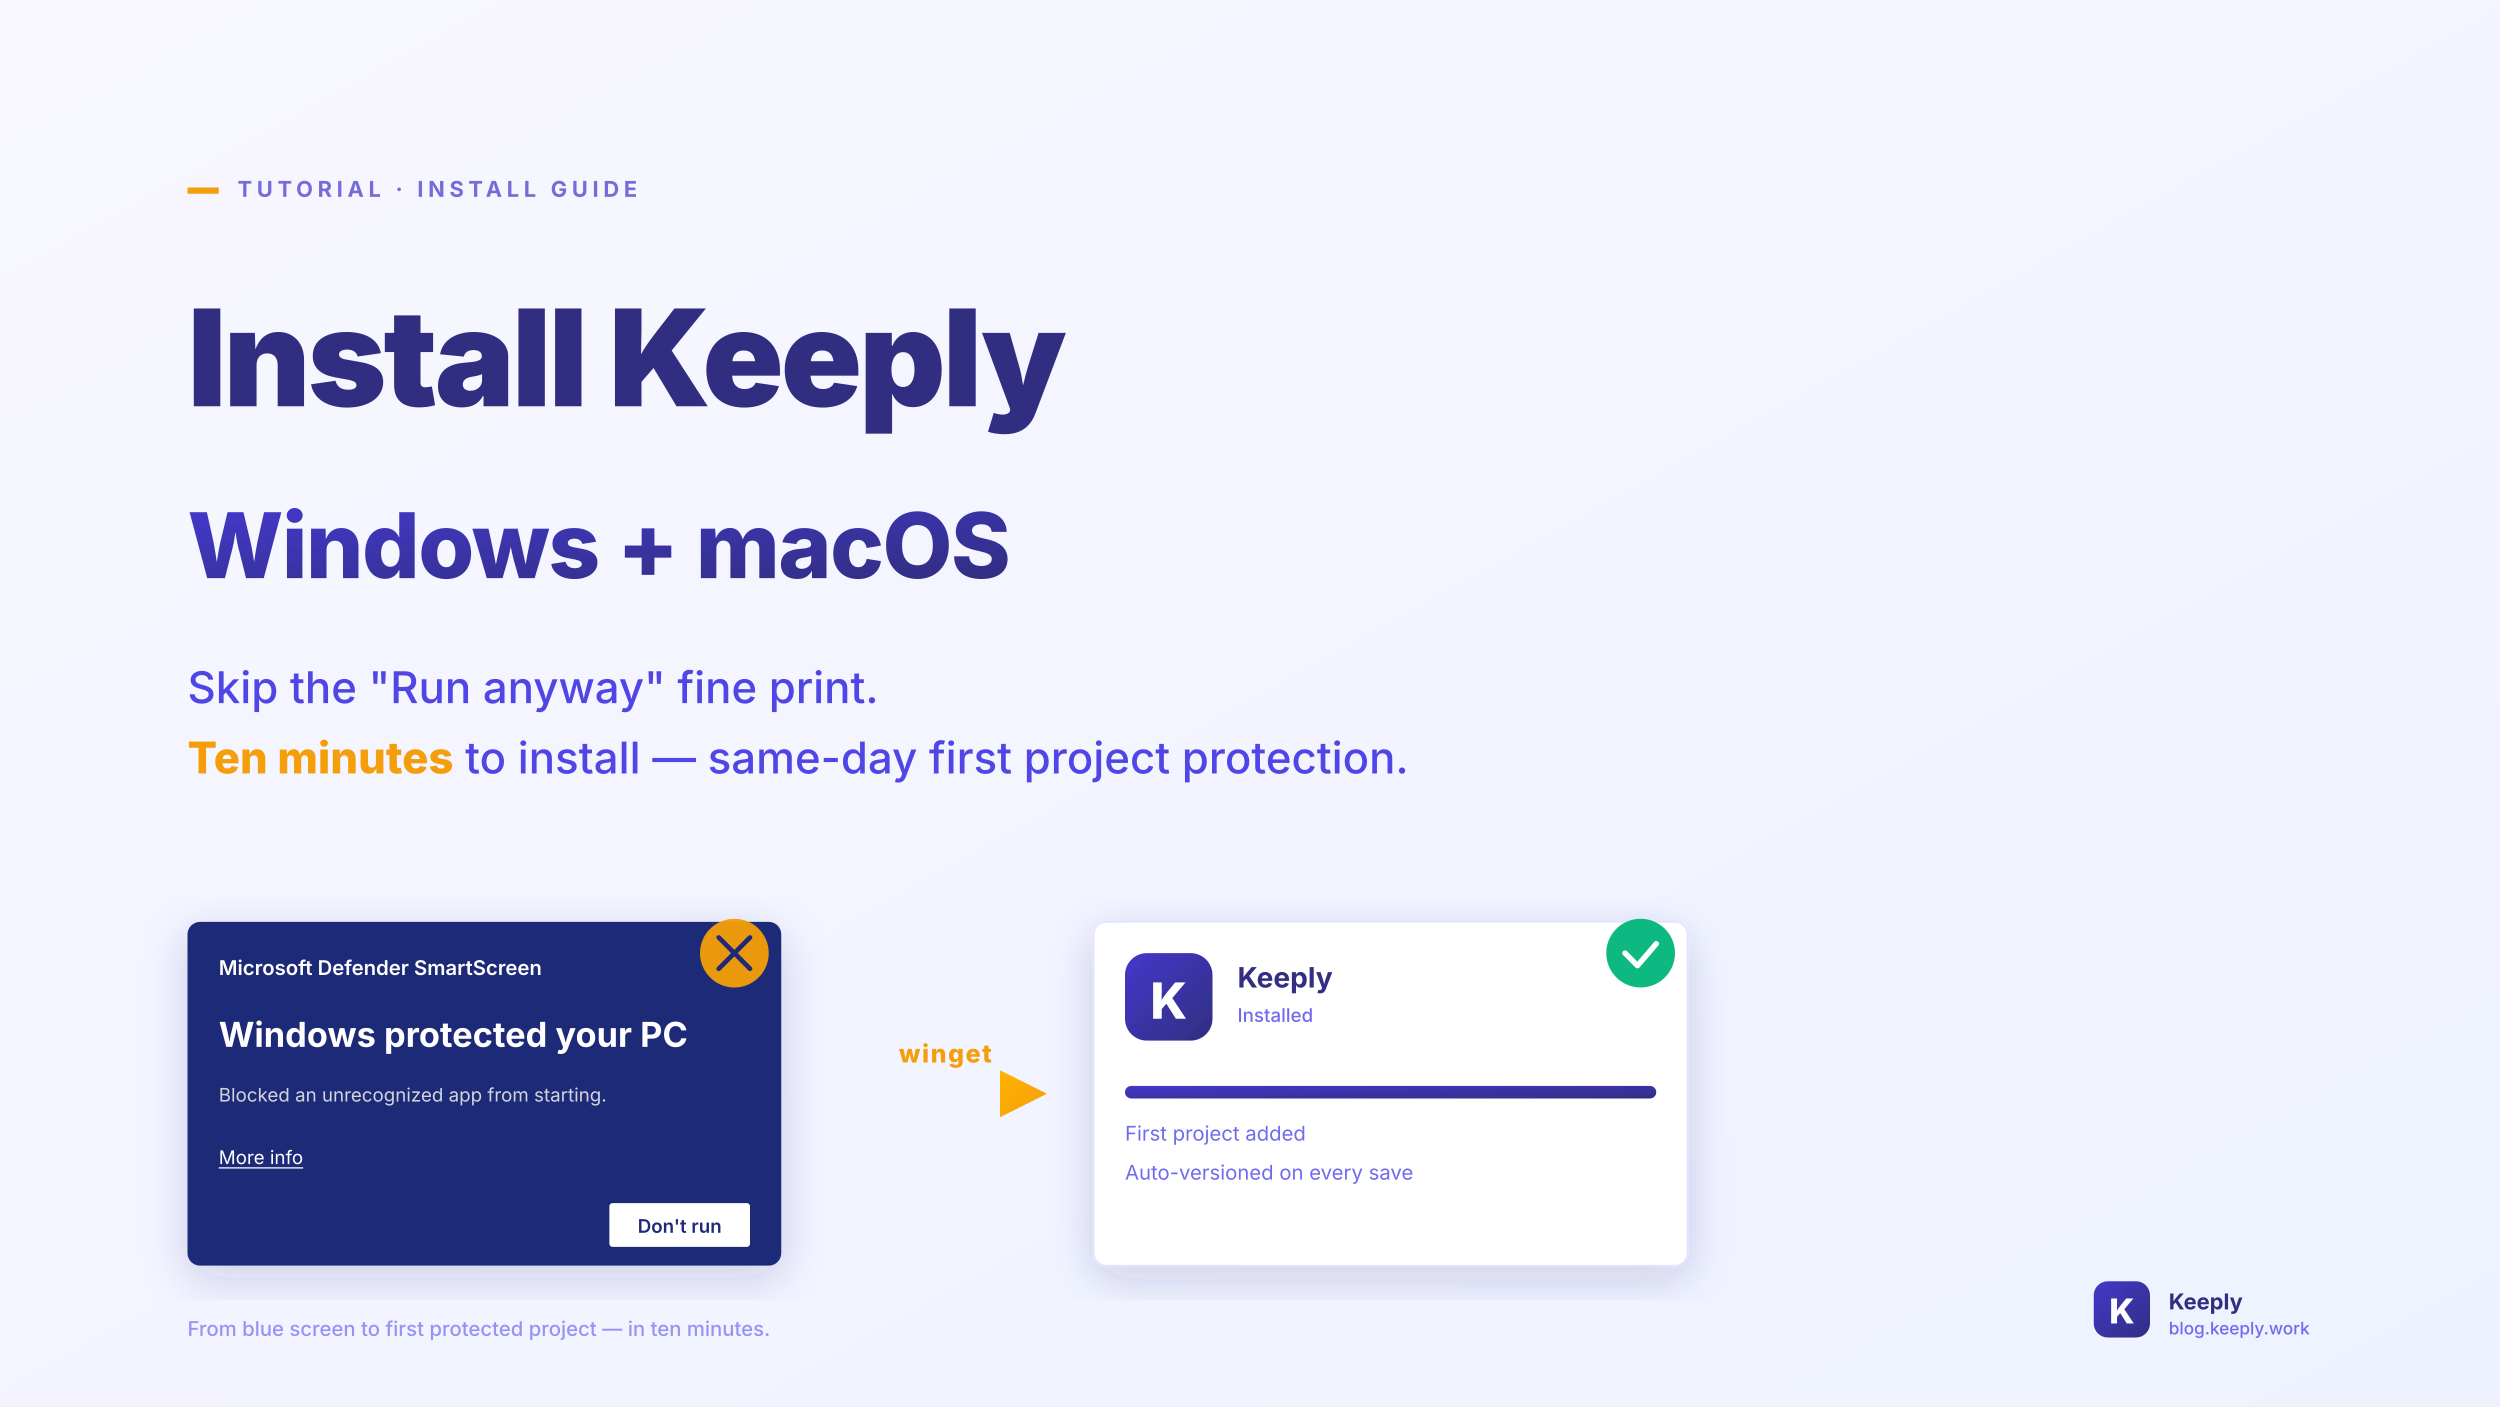
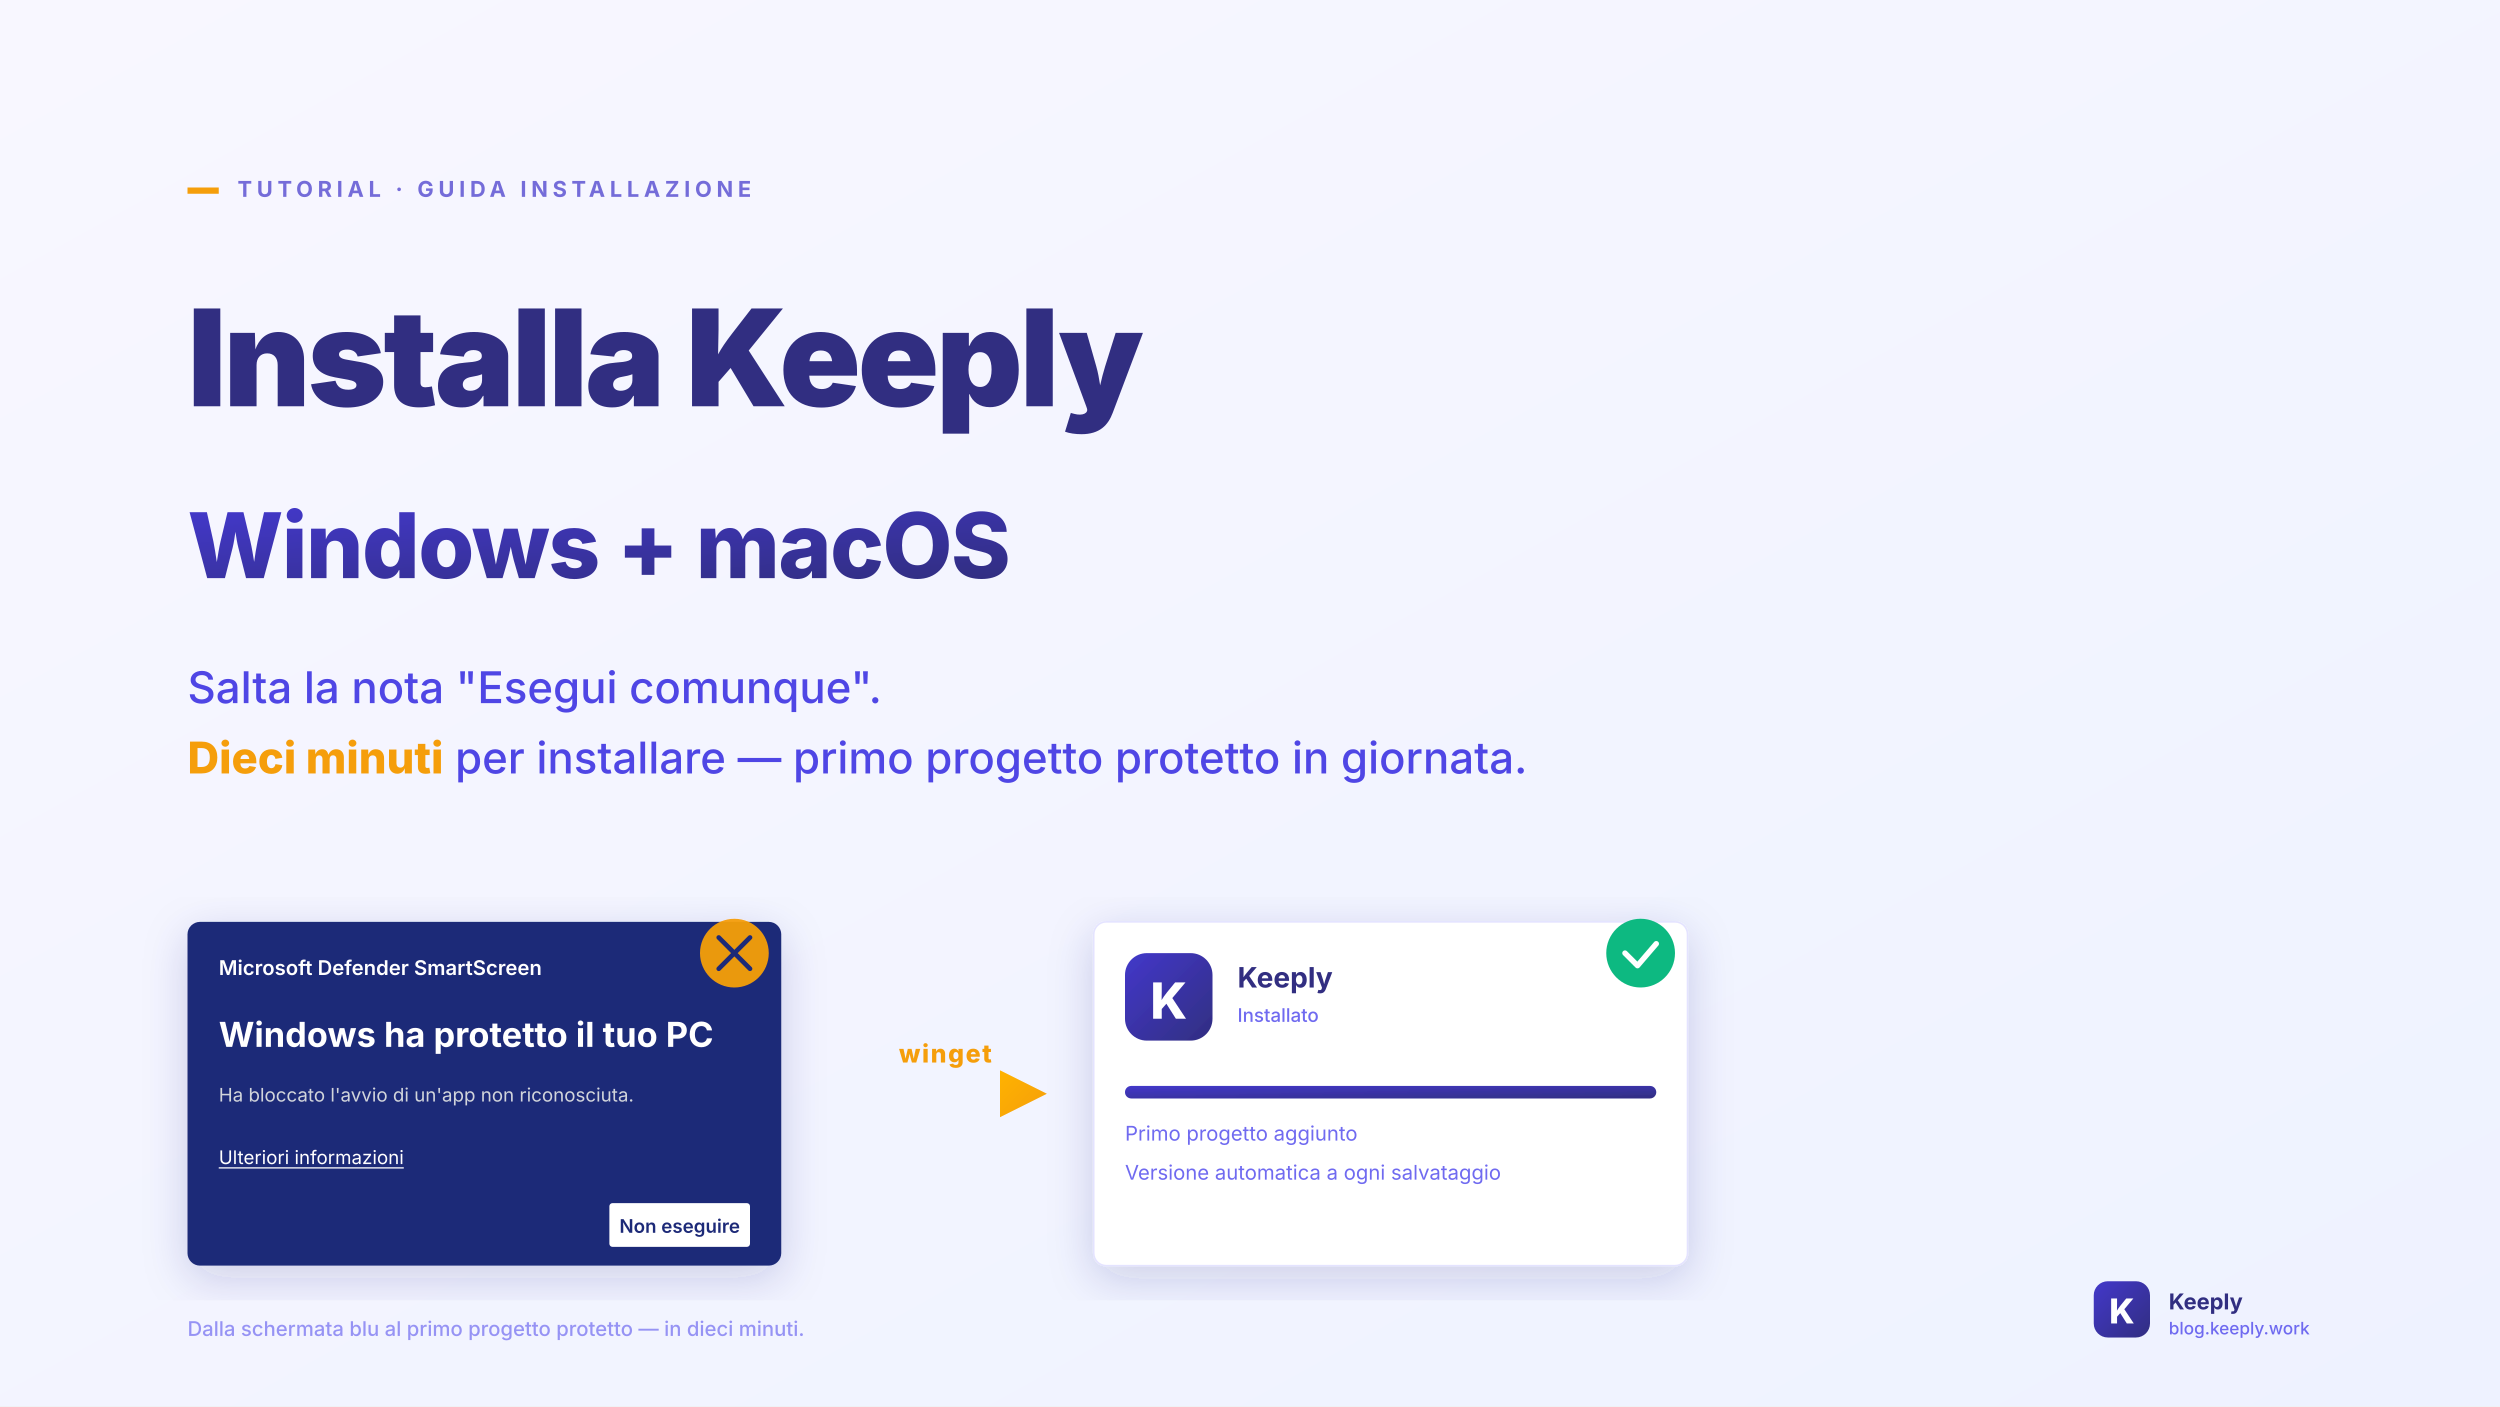
<svg xmlns="http://www.w3.org/2000/svg" viewBox="0 0 1600 900" fill="none" font-family="'Inter','Segoe UI',system-ui,sans-serif">
  <defs>
    <linearGradient id="bg-paper" x1="0" y1="0" x2="1" y2="1">
      <stop offset="0" stop-color="#F8F7FF" />
      <stop offset="1" stop-color="#EEF2FF" />
    </linearGradient>
    <linearGradient id="grad-indigo-deep" x1="0" y1="0" x2="1" y2="1">
      <stop offset="0" stop-color="#4338CA" />
      <stop offset="1" stop-color="#312E81" />
    </linearGradient>
    <linearGradient id="grad-amber" x1="0" y1="0" x2="1" y2="1">
      <stop offset="0" stop-color="#FFB300" />
      <stop offset="1" stop-color="#F59E0B" />
    </linearGradient>
    <filter id="card-shadow" x="-10%" y="-10%" width="120%" height="120%">
      <feDropShadow dx="0" dy="8" stdDeviation="14" flood-color="#312E81" flood-opacity="0.18" />
    </filter>
  </defs>
  <rect width="1600" height="900" fill="url(#bg-paper)" />
  <g transform="translate(120, 120)">
    <rect x="0" y="0" width="20" height="4" fill="#F59E0B" />
-     <text x="32" y="6" font-size="14" font-weight="700" fill="#4338CA" letter-spacing="3" opacity="0.72">TUTORIAL · INSTALL GUIDE</text>
+     <text x="32" y="6" font-size="14" font-weight="700" fill="#4338CA" letter-spacing="3" opacity="0.72">TUTORIAL · GUIDA INSTALLAZIONE</text>
  </g>
-   <text x="120" y="260" font-size="86" font-weight="900" fill="#312E81" letter-spacing="-2">Install Keeply</text>
+   <text x="120" y="260" font-size="86" font-weight="900" fill="#312E81" letter-spacing="-2">Installa Keeply</text>
  <text x="120" y="370" font-size="58" font-weight="800" fill="url(#grad-indigo-deep)" letter-spacing="-1">Windows + macOS</text>
-   <text x="120" y="450" font-size="28" font-weight="500" fill="#4F46E5">Skip the "Run anyway" fine print.</text>
+   <text x="120" y="450" font-size="28" font-weight="500" fill="#4F46E5">Salta la nota "Esegui comunque".</text>
  <text x="120" y="495" font-size="28" font-weight="500" fill="#4F46E5">
-     <tspan fill="#F59E0B" font-weight="800">Ten minutes</tspan>
-     <tspan> to install — same-day first project protection.</tspan>
+     <tspan fill="#F59E0B" font-weight="800">Dieci minuti</tspan>
+     <tspan> per installare — primo progetto protetto in giornata.</tspan>
  </text>
  <g transform="translate(120, 590)" filter="url(#card-shadow)">
    <rect x="0" y="0" width="380" height="220" rx="8" fill="#1E2A78" />
    <text x="20" y="34" font-size="13" font-weight="600" fill="#ffffff">Microsoft Defender SmartScreen</text>
-     <text x="20" y="80" font-size="22" font-weight="700" fill="#ffffff">Windows protected your PC</text>
-     <text x="20" y="115" font-size="12" fill="#D1D5DB">Blocked an unrecognized app from starting.</text>
-     <text x="20" y="155" font-size="12" fill="#ffffff" text-decoration="underline">More info</text>
+     <text x="20" y="80" font-size="22" font-weight="700" fill="#ffffff">Windows ha protetto il tuo PC</text>
+     <text x="20" y="115" font-size="12" fill="#D1D5DB">Ha bloccato l'avvio di un'app non riconosciuta.</text>
+     <text x="20" y="155" font-size="12" fill="#ffffff" text-decoration="underline">Ulteriori informazioni</text>
    <rect x="270" y="180" width="90" height="28" fill="#ffffff" rx="2" />
-     <text x="315" y="199" font-size="12" font-weight="600" fill="#1E2A78" text-anchor="middle">Don't run</text>
+     <text x="315" y="199" font-size="12" font-weight="600" fill="#1E2A78" text-anchor="middle">Non eseguire</text>
    <circle cx="350" cy="20" r="22" fill="#F59E0B" opacity="0.95" />
    <path d="M 340 10 L 360 30 M 360 10 L 340 30" stroke="#1E2A78" stroke-width="3" stroke-linecap="round" />
  </g>
  <g transform="translate(540, 680)">
    <path d="M 0 20 L 100 20" stroke="url(#grad-amber)" stroke-width="6" stroke-linecap="round" />
    <polygon points="100,5 130,20 100,35" fill="url(#grad-amber)" />
    <text x="65" y="0" font-size="16" font-weight="800" fill="#F59E0B" text-anchor="middle" letter-spacing="1">winget</text>
  </g>
  <g transform="translate(700, 590)" filter="url(#card-shadow)">
    <rect x="0" y="0" width="380" height="220" rx="8" fill="#ffffff" stroke="#E4E3FF" stroke-width="1" />
    <rect x="20" y="20" width="56" height="56" rx="14" fill="url(#grad-indigo-deep)" />
    <text x="48" y="62" font-size="32" font-weight="800" fill="#ffffff" text-anchor="middle">K</text>
    <text x="92" y="42" font-size="18" font-weight="700" fill="#312E81">Keeply</text>
-     <text x="92" y="64" font-size="12" font-weight="500" fill="#6F6AF0">Installed</text>
+     <text x="92" y="64" font-size="12" font-weight="500" fill="#6F6AF0">Installato</text>
    <rect x="20" y="105" width="340" height="8" rx="4" fill="#E4E3FF" />
    <rect x="20" y="105" width="340" height="8" rx="4" fill="url(#grad-indigo-deep)" />
-     <text x="20" y="140" font-size="13" fill="#6F6AF0">First project added</text>
-     <text x="20" y="165" font-size="13" fill="#6F6AF0">Auto-versioned on every save</text>
+     <text x="20" y="140" font-size="13" fill="#6F6AF0">Primo progetto aggiunto</text>
+     <text x="20" y="165" font-size="13" fill="#6F6AF0">Versione automatica a ogni salvataggio</text>
    <circle cx="350" cy="20" r="22" fill="#10B981" />
    <path d="M 340 20 L 348 28 L 360 14" stroke="#ffffff" stroke-width="3.5" stroke-linecap="round" stroke-linejoin="round" fill="none" />
  </g>
  <g transform="translate(1340, 820)">
    <rect x="0" y="0" width="36" height="36" rx="9" fill="url(#grad-indigo-deep)" />
    <text x="18" y="27" font-size="22" font-weight="800" fill="#ffffff" text-anchor="middle">K</text>
    <text x="48" y="18" font-size="14" font-weight="700" fill="#312E81">Keeply</text>
    <text x="48" y="34" font-size="11" font-weight="500" fill="#6F6AF0">blog.keeply.work</text>
  </g>
-   <text x="120" y="855" font-size="13" font-weight="500" fill="#6F6AF0" opacity="0.7">From blue screen to first protected project — in ten minutes.</text>
+   <text x="120" y="855" font-size="13" font-weight="500" fill="#6F6AF0" opacity="0.7">Dalla schermata blu al primo progetto protetto — in dieci minuti.</text>
</svg>
